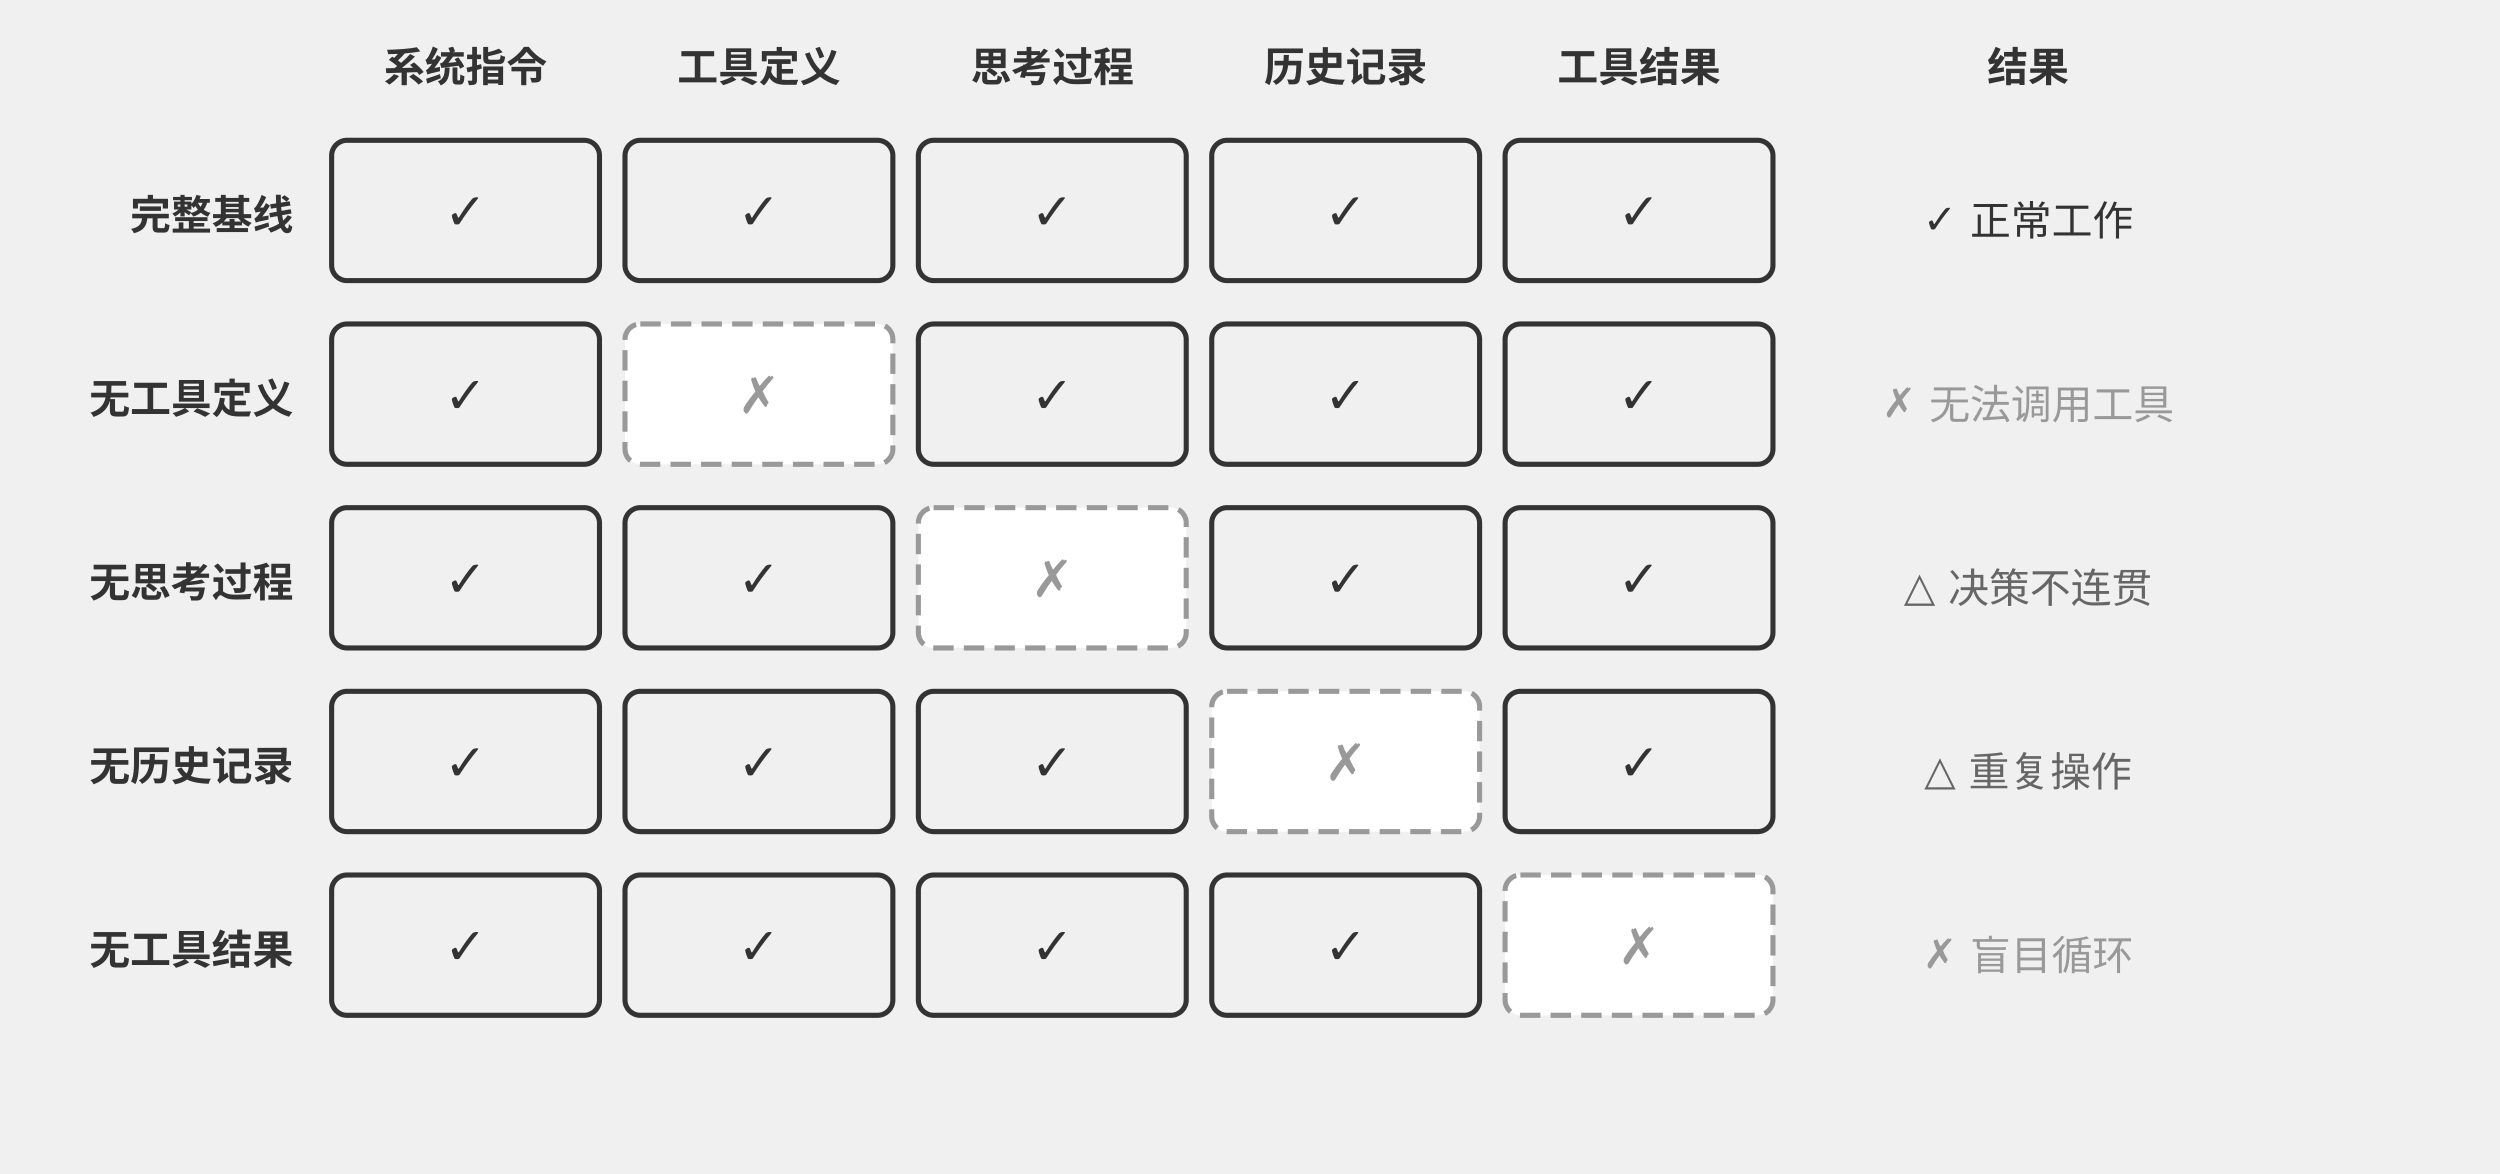
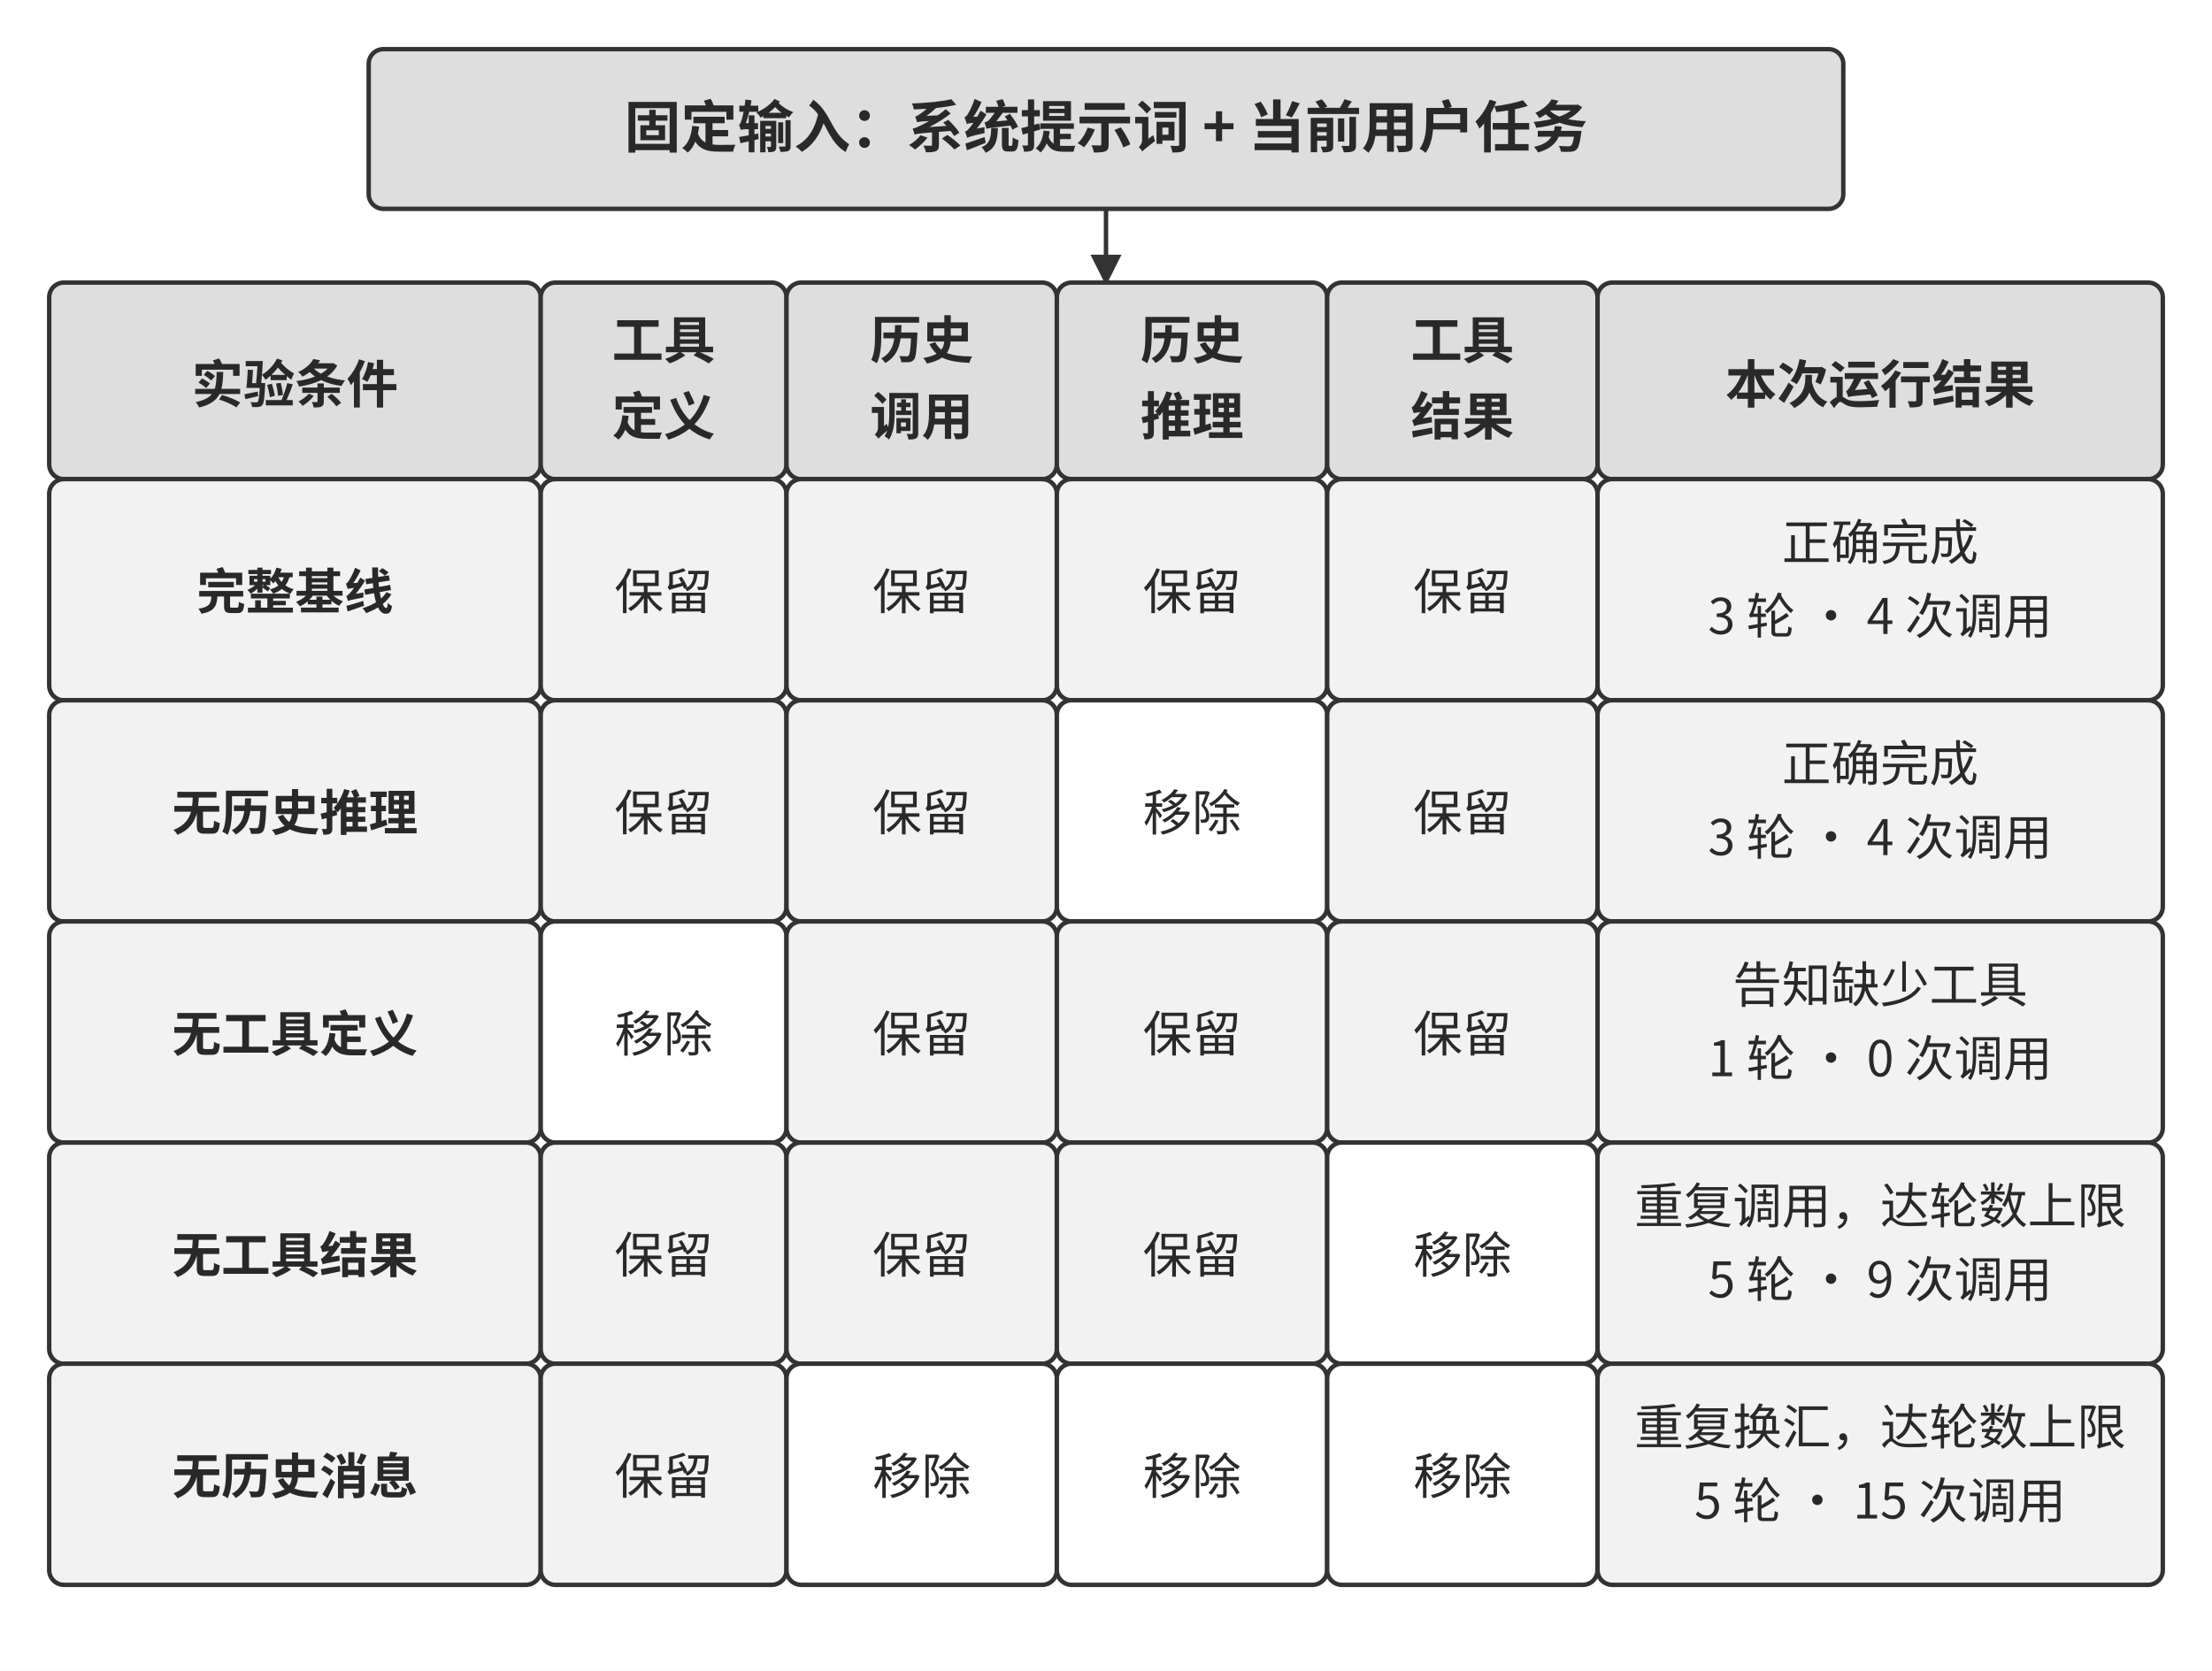
- <svg xmlns="http://www.w3.org/2000/svg" viewBox="0 40 980 460" width="980" height="460" style="background:#ffffff">
+ <svg xmlns="http://www.w3.org/2000/svg" width="150mm" height="113.33mm" viewBox="0 0 900 680" role="img" aria-labelledby="title desc">
  <defs>
-     <marker id="ah" markerWidth="12" markerHeight="8" refX="12" refY="4" orient="auto">
-       <polygon points="0 0, 12 4, 0 8" fill="#333333" />
-     </marker>
-     <marker id="ah-light" markerWidth="12" markerHeight="8" refX="12" refY="4" orient="auto">
-       <polygon points="0 0, 12 4, 0 8" fill="#999999" />
+     <marker id="arrow" viewBox="0 0 10 10" refX="9" refY="5" markerWidth="7" markerHeight="7" orient="auto-start-reverse">
+       <path d="M0 0 L10 5 L0 10 Z" fill="#333333" />
    </marker>
  </defs>
-   <text x="182.5" y="65" font-family="Arial, 'Helvetica Neue', Helvetica, 'PingFang SC', 'Microsoft YaHei', sans-serif" font-size="16" fill="#333333" text-anchor="middle" dominant-baseline="central" font-weight="bold">系统指令</text>
-   <text x="297.5" y="65" font-family="Arial, 'Helvetica Neue', Helvetica, 'PingFang SC', 'Microsoft YaHei', sans-serif" font-size="16" fill="#333333" text-anchor="middle" dominant-baseline="central" font-weight="bold">工具定义</text>
-   <text x="412.5" y="65" font-family="Arial, 'Helvetica Neue', Helvetica, 'PingFang SC', 'Microsoft YaHei', sans-serif" font-size="16" fill="#333333" text-anchor="middle" dominant-baseline="central" font-weight="bold">思考过程</text>
-   <text x="527.5" y="65" font-family="Arial, 'Helvetica Neue', Helvetica, 'PingFang SC', 'Microsoft YaHei', sans-serif" font-size="16" fill="#333333" text-anchor="middle" dominant-baseline="central" font-weight="bold">历史记录</text>
-   <text x="642.5" y="65" font-family="Arial, 'Helvetica Neue', Helvetica, 'PingFang SC', 'Microsoft YaHei', sans-serif" font-size="16" fill="#333333" text-anchor="middle" dominant-baseline="central" font-weight="bold">工具结果</text>
-   <text x="795" y="65" font-family="Arial, 'Helvetica Neue', Helvetica, 'PingFang SC', 'Microsoft YaHei', sans-serif" font-size="16" fill="#333333" text-anchor="middle" dominant-baseline="central" font-weight="bold">结果</text>
-   <text x="115" y="123" font-family="Arial, 'Helvetica Neue', Helvetica, 'PingFang SC', 'Microsoft YaHei', sans-serif" font-size="16" fill="#333333" text-anchor="end" dominant-baseline="central" font-weight="bold">完整基线</text>
-   <rect x="130" y="95" width="105" height="55" rx="6" fill="#f0f0f0" stroke="#333333" stroke-width="2" />
-   <text x="182.5" y="123" font-family="Arial, 'Helvetica Neue', Helvetica, 'PingFang SC', 'Microsoft YaHei', sans-serif" font-size="20" fill="#333333" text-anchor="middle" dominant-baseline="central" font-weight="normal">✓</text>
-   <rect x="245" y="95" width="105" height="55" rx="6" fill="#f0f0f0" stroke="#333333" stroke-width="2" />
-   <text x="297.5" y="123" font-family="Arial, 'Helvetica Neue', Helvetica, 'PingFang SC', 'Microsoft YaHei', sans-serif" font-size="20" fill="#333333" text-anchor="middle" dominant-baseline="central" font-weight="normal">✓</text>
-   <rect x="360" y="95" width="105" height="55" rx="6" fill="#f0f0f0" stroke="#333333" stroke-width="2" />
-   <text x="412.5" y="123" font-family="Arial, 'Helvetica Neue', Helvetica, 'PingFang SC', 'Microsoft YaHei', sans-serif" font-size="20" fill="#333333" text-anchor="middle" dominant-baseline="central" font-weight="normal">✓</text>
-   <rect x="475" y="95" width="105" height="55" rx="6" fill="#f0f0f0" stroke="#333333" stroke-width="2" />
-   <text x="527.5" y="123" font-family="Arial, 'Helvetica Neue', Helvetica, 'PingFang SC', 'Microsoft YaHei', sans-serif" font-size="20" fill="#333333" text-anchor="middle" dominant-baseline="central" font-weight="normal">✓</text>
-   <rect x="590" y="95" width="105" height="55" rx="6" fill="#f0f0f0" stroke="#333333" stroke-width="2" />
-   <text x="642.5" y="123" font-family="Arial, 'Helvetica Neue', Helvetica, 'PingFang SC', 'Microsoft YaHei', sans-serif" font-size="20" fill="#333333" text-anchor="middle" dominant-baseline="central" font-weight="normal">✓</text>
-   <text x="795" y="123" font-family="Arial, 'Helvetica Neue', Helvetica, 'PingFang SC', 'Microsoft YaHei', sans-serif" font-size="16" fill="#333333" text-anchor="middle" dominant-baseline="central" font-weight="normal">✓ 正常工作</text>
-   <text x="115" y="195" font-family="Arial, 'Helvetica Neue', Helvetica, 'PingFang SC', 'Microsoft YaHei', sans-serif" font-size="16" fill="#333333" text-anchor="end" dominant-baseline="central" font-weight="bold">无工具定义</text>
-   <rect x="130" y="167" width="105" height="55" rx="6" fill="#f0f0f0" stroke="#333333" stroke-width="2" />
-   <text x="182.5" y="195" font-family="Arial, 'Helvetica Neue', Helvetica, 'PingFang SC', 'Microsoft YaHei', sans-serif" font-size="20" fill="#333333" text-anchor="middle" dominant-baseline="central" font-weight="normal">✓</text>
-   <rect x="245" y="167" width="105" height="55" rx="6" fill="#ffffff" stroke="#999999" stroke-width="2" stroke-dasharray="8,4" />
-   <text x="297.5" y="195" font-family="Arial, 'Helvetica Neue', Helvetica, 'PingFang SC', 'Microsoft YaHei', sans-serif" font-size="20" fill="#999999" text-anchor="middle" dominant-baseline="central" font-weight="normal">✗</text>
-   <rect x="360" y="167" width="105" height="55" rx="6" fill="#f0f0f0" stroke="#333333" stroke-width="2" />
-   <text x="412.5" y="195" font-family="Arial, 'Helvetica Neue', Helvetica, 'PingFang SC', 'Microsoft YaHei', sans-serif" font-size="20" fill="#333333" text-anchor="middle" dominant-baseline="central" font-weight="normal">✓</text>
-   <rect x="475" y="167" width="105" height="55" rx="6" fill="#f0f0f0" stroke="#333333" stroke-width="2" />
-   <text x="527.5" y="195" font-family="Arial, 'Helvetica Neue', Helvetica, 'PingFang SC', 'Microsoft YaHei', sans-serif" font-size="20" fill="#333333" text-anchor="middle" dominant-baseline="central" font-weight="normal">✓</text>
-   <rect x="590" y="167" width="105" height="55" rx="6" fill="#f0f0f0" stroke="#333333" stroke-width="2" />
-   <text x="642.5" y="195" font-family="Arial, 'Helvetica Neue', Helvetica, 'PingFang SC', 'Microsoft YaHei', sans-serif" font-size="20" fill="#333333" text-anchor="middle" dominant-baseline="central" font-weight="normal">✓</text>
-   <text x="795" y="195" font-family="Arial, 'Helvetica Neue', Helvetica, 'PingFang SC', 'Microsoft YaHei', sans-serif" font-size="16" fill="#999999" text-anchor="middle" dominant-baseline="central" font-weight="normal">✗ 无法调用工具</text>
-   <text x="115" y="267" font-family="Arial, 'Helvetica Neue', Helvetica, 'PingFang SC', 'Microsoft YaHei', sans-serif" font-size="16" fill="#333333" text-anchor="end" dominant-baseline="central" font-weight="bold">无思考过程</text>
-   <rect x="130" y="239" width="105" height="55" rx="6" fill="#f0f0f0" stroke="#333333" stroke-width="2" />
-   <text x="182.5" y="267" font-family="Arial, 'Helvetica Neue', Helvetica, 'PingFang SC', 'Microsoft YaHei', sans-serif" font-size="20" fill="#333333" text-anchor="middle" dominant-baseline="central" font-weight="normal">✓</text>
-   <rect x="245" y="239" width="105" height="55" rx="6" fill="#f0f0f0" stroke="#333333" stroke-width="2" />
-   <text x="297.5" y="267" font-family="Arial, 'Helvetica Neue', Helvetica, 'PingFang SC', 'Microsoft YaHei', sans-serif" font-size="20" fill="#333333" text-anchor="middle" dominant-baseline="central" font-weight="normal">✓</text>
-   <rect x="360" y="239" width="105" height="55" rx="6" fill="#ffffff" stroke="#999999" stroke-width="2" stroke-dasharray="8,4" />
-   <text x="412.5" y="267" font-family="Arial, 'Helvetica Neue', Helvetica, 'PingFang SC', 'Microsoft YaHei', sans-serif" font-size="20" fill="#999999" text-anchor="middle" dominant-baseline="central" font-weight="normal">✗</text>
-   <rect x="475" y="239" width="105" height="55" rx="6" fill="#f0f0f0" stroke="#333333" stroke-width="2" />
-   <text x="527.5" y="267" font-family="Arial, 'Helvetica Neue', Helvetica, 'PingFang SC', 'Microsoft YaHei', sans-serif" font-size="20" fill="#333333" text-anchor="middle" dominant-baseline="central" font-weight="normal">✓</text>
-   <rect x="590" y="239" width="105" height="55" rx="6" fill="#f0f0f0" stroke="#333333" stroke-width="2" />
-   <text x="642.5" y="267" font-family="Arial, 'Helvetica Neue', Helvetica, 'PingFang SC', 'Microsoft YaHei', sans-serif" font-size="20" fill="#333333" text-anchor="middle" dominant-baseline="central" font-weight="normal">✓</text>
-   <text x="795" y="267" font-family="Arial, 'Helvetica Neue', Helvetica, 'PingFang SC', 'Microsoft YaHei', sans-serif" font-size="16" fill="#666666" text-anchor="middle" dominant-baseline="central" font-weight="normal">△ 决策不连贯</text>
-   <text x="115" y="339" font-family="Arial, 'Helvetica Neue', Helvetica, 'PingFang SC', 'Microsoft YaHei', sans-serif" font-size="16" fill="#333333" text-anchor="end" dominant-baseline="central" font-weight="bold">无历史记录</text>
-   <rect x="130" y="311" width="105" height="55" rx="6" fill="#f0f0f0" stroke="#333333" stroke-width="2" />
-   <text x="182.5" y="339" font-family="Arial, 'Helvetica Neue', Helvetica, 'PingFang SC', 'Microsoft YaHei', sans-serif" font-size="20" fill="#333333" text-anchor="middle" dominant-baseline="central" font-weight="normal">✓</text>
-   <rect x="245" y="311" width="105" height="55" rx="6" fill="#f0f0f0" stroke="#333333" stroke-width="2" />
-   <text x="297.5" y="339" font-family="Arial, 'Helvetica Neue', Helvetica, 'PingFang SC', 'Microsoft YaHei', sans-serif" font-size="20" fill="#333333" text-anchor="middle" dominant-baseline="central" font-weight="normal">✓</text>
-   <rect x="360" y="311" width="105" height="55" rx="6" fill="#f0f0f0" stroke="#333333" stroke-width="2" />
-   <text x="412.5" y="339" font-family="Arial, 'Helvetica Neue', Helvetica, 'PingFang SC', 'Microsoft YaHei', sans-serif" font-size="20" fill="#333333" text-anchor="middle" dominant-baseline="central" font-weight="normal">✓</text>
-   <rect x="475" y="311" width="105" height="55" rx="6" fill="#ffffff" stroke="#999999" stroke-width="2" stroke-dasharray="8,4" />
-   <text x="527.5" y="339" font-family="Arial, 'Helvetica Neue', Helvetica, 'PingFang SC', 'Microsoft YaHei', sans-serif" font-size="20" fill="#999999" text-anchor="middle" dominant-baseline="central" font-weight="normal">✗</text>
-   <rect x="590" y="311" width="105" height="55" rx="6" fill="#f0f0f0" stroke="#333333" stroke-width="2" />
-   <text x="642.5" y="339" font-family="Arial, 'Helvetica Neue', Helvetica, 'PingFang SC', 'Microsoft YaHei', sans-serif" font-size="20" fill="#333333" text-anchor="middle" dominant-baseline="central" font-weight="normal">✓</text>
-   <text x="795" y="339" font-family="Arial, 'Helvetica Neue', Helvetica, 'PingFang SC', 'Microsoft YaHei', sans-serif" font-size="16" fill="#666666" text-anchor="middle" dominant-baseline="central" font-weight="normal">△ 重复操作</text>
-   <text x="115" y="411" font-family="Arial, 'Helvetica Neue', Helvetica, 'PingFang SC', 'Microsoft YaHei', sans-serif" font-size="16" fill="#333333" text-anchor="end" dominant-baseline="central" font-weight="bold">无工具结果</text>
-   <rect x="130" y="383" width="105" height="55" rx="6" fill="#f0f0f0" stroke="#333333" stroke-width="2" />
-   <text x="182.5" y="411" font-family="Arial, 'Helvetica Neue', Helvetica, 'PingFang SC', 'Microsoft YaHei', sans-serif" font-size="20" fill="#333333" text-anchor="middle" dominant-baseline="central" font-weight="normal">✓</text>
-   <rect x="245" y="383" width="105" height="55" rx="6" fill="#f0f0f0" stroke="#333333" stroke-width="2" />
-   <text x="297.5" y="411" font-family="Arial, 'Helvetica Neue', Helvetica, 'PingFang SC', 'Microsoft YaHei', sans-serif" font-size="20" fill="#333333" text-anchor="middle" dominant-baseline="central" font-weight="normal">✓</text>
-   <rect x="360" y="383" width="105" height="55" rx="6" fill="#f0f0f0" stroke="#333333" stroke-width="2" />
-   <text x="412.5" y="411" font-family="Arial, 'Helvetica Neue', Helvetica, 'PingFang SC', 'Microsoft YaHei', sans-serif" font-size="20" fill="#333333" text-anchor="middle" dominant-baseline="central" font-weight="normal">✓</text>
-   <rect x="475" y="383" width="105" height="55" rx="6" fill="#f0f0f0" stroke="#333333" stroke-width="2" />
-   <text x="527.5" y="411" font-family="Arial, 'Helvetica Neue', Helvetica, 'PingFang SC', 'Microsoft YaHei', sans-serif" font-size="20" fill="#333333" text-anchor="middle" dominant-baseline="central" font-weight="normal">✓</text>
-   <rect x="590" y="383" width="105" height="55" rx="6" fill="#ffffff" stroke="#999999" stroke-width="2" stroke-dasharray="8,4" />
-   <text x="642.5" y="411" font-family="Arial, 'Helvetica Neue', Helvetica, 'PingFang SC', 'Microsoft YaHei', sans-serif" font-size="20" fill="#999999" text-anchor="middle" dominant-baseline="central" font-weight="normal">✗</text>
-   <text x="795" y="411" font-family="Arial, 'Helvetica Neue', Helvetica, 'PingFang SC', 'Microsoft YaHei', sans-serif" font-size="16" fill="#999999" text-anchor="middle" dominant-baseline="central" font-weight="normal">✗ 盲目循环</text>
+   <rect width="900" height="680" fill="#ffffff" />
+   <rect x="150" y="20" width="600" height="65" rx="6" fill="#dedede" stroke="#333333" stroke-width="1.8" />
+   <text x="450" y="60" text-anchor="middle" font-family="Noto Sans CJK SC,Source Han Sans CN,Microsoft YaHei,sans-serif" font-size="23" font-weight="700" fill="#292929">固定输入：系统提示词 + 当前用户任务</text>
+   <path d="M 450 85 L 450 115" fill="none" stroke="#333333" stroke-width="1.8" marker-end="url(#arrow)" />
+   <rect x="20" y="115" width="200" height="80" rx="6" fill="#dedede" stroke="#333333" stroke-width="1.8" />
+   <text x="120.0" y="164" text-anchor="middle" font-family="Noto Sans CJK SC,Source Han Sans CN,Microsoft YaHei,sans-serif" font-size="21" font-weight="700" fill="#292929">实验条件</text>
+   <rect x="220" y="115" width="100" height="80" rx="6" fill="#dedede" stroke="#333333" stroke-width="1.8" />
+   <text x="270.0" y="146" text-anchor="middle" font-family="Noto Sans CJK SC,Source Han Sans CN,Microsoft YaHei,sans-serif" font-size="21" font-weight="700" fill="#292929">工具</text>
+   <text x="270.0" y="177" text-anchor="middle" font-family="Noto Sans CJK SC,Source Han Sans CN,Microsoft YaHei,sans-serif" font-size="21" font-weight="700" fill="#292929">定义</text>
+   <rect x="320" y="115" width="110" height="80" rx="6" fill="#dedede" stroke="#333333" stroke-width="1.8" />
+   <text x="375.0" y="146" text-anchor="middle" font-family="Noto Sans CJK SC,Source Han Sans CN,Microsoft YaHei,sans-serif" font-size="21" font-weight="700" fill="#292929">历史</text>
+   <text x="375.0" y="177" text-anchor="middle" font-family="Noto Sans CJK SC,Source Han Sans CN,Microsoft YaHei,sans-serif" font-size="21" font-weight="700" fill="#292929">调用</text>
+   <rect x="430" y="115" width="110" height="80" rx="6" fill="#dedede" stroke="#333333" stroke-width="1.8" />
+   <text x="485.0" y="146" text-anchor="middle" font-family="Noto Sans CJK SC,Source Han Sans CN,Microsoft YaHei,sans-serif" font-size="21" font-weight="700" fill="#292929">历史</text>
+   <text x="485.0" y="177" text-anchor="middle" font-family="Noto Sans CJK SC,Source Han Sans CN,Microsoft YaHei,sans-serif" font-size="21" font-weight="700" fill="#292929">推理</text>
+   <rect x="540" y="115" width="110" height="80" rx="6" fill="#dedede" stroke="#333333" stroke-width="1.8" />
+   <text x="595.0" y="146" text-anchor="middle" font-family="Noto Sans CJK SC,Source Han Sans CN,Microsoft YaHei,sans-serif" font-size="21" font-weight="700" fill="#292929">工具</text>
+   <text x="595.0" y="177" text-anchor="middle" font-family="Noto Sans CJK SC,Source Han Sans CN,Microsoft YaHei,sans-serif" font-size="21" font-weight="700" fill="#292929">结果</text>
+   <rect x="650" y="115" width="230" height="80" rx="6" fill="#dedede" stroke="#333333" stroke-width="1.8" />
+   <text x="765.0" y="164" text-anchor="middle" font-family="Noto Sans CJK SC,Source Han Sans CN,Microsoft YaHei,sans-serif" font-size="21" font-weight="700" fill="#292929">本次运行结果</text>
+   <rect x="20" y="195" width="200" height="90" rx="6" fill="#f2f2f2" stroke="#333333" stroke-width="1.8" />
+   <text x="120.0" y="248" text-anchor="middle" font-family="Noto Sans CJK SC,Source Han Sans CN,Microsoft YaHei,sans-serif" font-size="20" font-weight="700" fill="#292929">完整基线</text>
+   <rect x="220" y="195" width="100" height="90" rx="6" fill="#f2f2f2" stroke="#333333" stroke-width="1.8" />
+   <text x="270.0" y="248" text-anchor="middle" font-family="Noto Sans CJK SC,Source Han Sans CN,Microsoft YaHei,sans-serif" font-size="20" font-weight="400" fill="#292929">保留</text>
+   <rect x="320" y="195" width="110" height="90" rx="6" fill="#f2f2f2" stroke="#333333" stroke-width="1.8" />
+   <text x="375.0" y="248" text-anchor="middle" font-family="Noto Sans CJK SC,Source Han Sans CN,Microsoft YaHei,sans-serif" font-size="20" font-weight="400" fill="#292929">保留</text>
+   <rect x="430" y="195" width="110" height="90" rx="6" fill="#f2f2f2" stroke="#333333" stroke-width="1.8" />
+   <text x="485.0" y="248" text-anchor="middle" font-family="Noto Sans CJK SC,Source Han Sans CN,Microsoft YaHei,sans-serif" font-size="20" font-weight="400" fill="#292929">保留</text>
+   <rect x="540" y="195" width="110" height="90" rx="6" fill="#f2f2f2" stroke="#333333" stroke-width="1.8" />
+   <text x="595.0" y="248" text-anchor="middle" font-family="Noto Sans CJK SC,Source Han Sans CN,Microsoft YaHei,sans-serif" font-size="20" font-weight="400" fill="#292929">保留</text>
+   <rect x="650" y="195" width="230" height="90" rx="6" fill="#f2f2f2" stroke="#333333" stroke-width="1.8" />
+   <text x="765.0" y="228" text-anchor="middle" font-family="Noto Sans CJK SC,Source Han Sans CN,Microsoft YaHei,sans-serif" font-size="20" font-weight="400" fill="#292929">正确完成</text>
+   <text x="765.0" y="258" text-anchor="middle" font-family="Noto Sans CJK SC,Source Han Sans CN,Microsoft YaHei,sans-serif" font-size="20" font-weight="400" fill="#292929">3 轮 · 4 次调用</text>
+   <rect x="20" y="285" width="200" height="90" rx="6" fill="#f2f2f2" stroke="#333333" stroke-width="1.8" />
+   <text x="120.0" y="338" text-anchor="middle" font-family="Noto Sans CJK SC,Source Han Sans CN,Microsoft YaHei,sans-serif" font-size="20" font-weight="700" fill="#292929">无历史推理</text>
+   <rect x="220" y="285" width="100" height="90" rx="6" fill="#f2f2f2" stroke="#333333" stroke-width="1.8" />
+   <text x="270.0" y="338" text-anchor="middle" font-family="Noto Sans CJK SC,Source Han Sans CN,Microsoft YaHei,sans-serif" font-size="20" font-weight="400" fill="#292929">保留</text>
+   <rect x="320" y="285" width="110" height="90" rx="6" fill="#f2f2f2" stroke="#333333" stroke-width="1.8" />
+   <text x="375.0" y="338" text-anchor="middle" font-family="Noto Sans CJK SC,Source Han Sans CN,Microsoft YaHei,sans-serif" font-size="20" font-weight="400" fill="#292929">保留</text>
+   <rect x="430" y="285" width="110" height="90" rx="6" fill="#ffffff" stroke="#333333" stroke-width="1.8" />
+   <text x="485.0" y="338" text-anchor="middle" font-family="Noto Sans CJK SC,Source Han Sans CN,Microsoft YaHei,sans-serif" font-size="20" font-weight="400" fill="#292929">移除</text>
+   <rect x="540" y="285" width="110" height="90" rx="6" fill="#f2f2f2" stroke="#333333" stroke-width="1.8" />
+   <text x="595.0" y="338" text-anchor="middle" font-family="Noto Sans CJK SC,Source Han Sans CN,Microsoft YaHei,sans-serif" font-size="20" font-weight="400" fill="#292929">保留</text>
+   <rect x="650" y="285" width="230" height="90" rx="6" fill="#f2f2f2" stroke="#333333" stroke-width="1.8" />
+   <text x="765.0" y="318" text-anchor="middle" font-family="Noto Sans CJK SC,Source Han Sans CN,Microsoft YaHei,sans-serif" font-size="20" font-weight="400" fill="#292929">正确完成</text>
+   <text x="765.0" y="348" text-anchor="middle" font-family="Noto Sans CJK SC,Source Han Sans CN,Microsoft YaHei,sans-serif" font-size="20" font-weight="400" fill="#292929">3 轮 · 4 次调用</text>
+   <rect x="20" y="375" width="200" height="90" rx="6" fill="#f2f2f2" stroke="#333333" stroke-width="1.8" />
+   <text x="120.0" y="428" text-anchor="middle" font-family="Noto Sans CJK SC,Source Han Sans CN,Microsoft YaHei,sans-serif" font-size="20" font-weight="700" fill="#292929">无工具定义</text>
+   <rect x="220" y="375" width="100" height="90" rx="6" fill="#ffffff" stroke="#333333" stroke-width="1.8" />
+   <text x="270.0" y="428" text-anchor="middle" font-family="Noto Sans CJK SC,Source Han Sans CN,Microsoft YaHei,sans-serif" font-size="20" font-weight="400" fill="#292929">移除</text>
+   <rect x="320" y="375" width="110" height="90" rx="6" fill="#f2f2f2" stroke="#333333" stroke-width="1.8" />
+   <text x="375.0" y="428" text-anchor="middle" font-family="Noto Sans CJK SC,Source Han Sans CN,Microsoft YaHei,sans-serif" font-size="20" font-weight="400" fill="#292929">保留</text>
+   <rect x="430" y="375" width="110" height="90" rx="6" fill="#f2f2f2" stroke="#333333" stroke-width="1.8" />
+   <text x="485.0" y="428" text-anchor="middle" font-family="Noto Sans CJK SC,Source Han Sans CN,Microsoft YaHei,sans-serif" font-size="20" font-weight="400" fill="#292929">保留</text>
+   <rect x="540" y="375" width="110" height="90" rx="6" fill="#f2f2f2" stroke="#333333" stroke-width="1.8" />
+   <text x="595.0" y="428" text-anchor="middle" font-family="Noto Sans CJK SC,Source Han Sans CN,Microsoft YaHei,sans-serif" font-size="20" font-weight="400" fill="#292929">保留</text>
+   <rect x="650" y="375" width="230" height="90" rx="6" fill="#f2f2f2" stroke="#333333" stroke-width="1.8" />
+   <text x="765.0" y="408" text-anchor="middle" font-family="Noto Sans CJK SC,Source Han Sans CN,Microsoft YaHei,sans-serif" font-size="20" font-weight="400" fill="#292929">告知缺少工具</text>
+   <text x="765.0" y="438" text-anchor="middle" font-family="Noto Sans CJK SC,Source Han Sans CN,Microsoft YaHei,sans-serif" font-size="20" font-weight="400" fill="#292929">1 轮 · 0 次调用</text>
+   <rect x="20" y="465" width="200" height="90" rx="6" fill="#f2f2f2" stroke="#333333" stroke-width="1.8" />
+   <text x="120.0" y="518" text-anchor="middle" font-family="Noto Sans CJK SC,Source Han Sans CN,Microsoft YaHei,sans-serif" font-size="20" font-weight="700" fill="#292929">无工具结果</text>
+   <rect x="220" y="465" width="100" height="90" rx="6" fill="#f2f2f2" stroke="#333333" stroke-width="1.8" />
+   <text x="270.0" y="518" text-anchor="middle" font-family="Noto Sans CJK SC,Source Han Sans CN,Microsoft YaHei,sans-serif" font-size="20" font-weight="400" fill="#292929">保留</text>
+   <rect x="320" y="465" width="110" height="90" rx="6" fill="#f2f2f2" stroke="#333333" stroke-width="1.8" />
+   <text x="375.0" y="518" text-anchor="middle" font-family="Noto Sans CJK SC,Source Han Sans CN,Microsoft YaHei,sans-serif" font-size="20" font-weight="400" fill="#292929">保留</text>
+   <rect x="430" y="465" width="110" height="90" rx="6" fill="#f2f2f2" stroke="#333333" stroke-width="1.8" />
+   <text x="485.0" y="518" text-anchor="middle" font-family="Noto Sans CJK SC,Source Han Sans CN,Microsoft YaHei,sans-serif" font-size="20" font-weight="400" fill="#292929">保留</text>
+   <rect x="540" y="465" width="110" height="90" rx="6" fill="#ffffff" stroke="#333333" stroke-width="1.8" />
+   <text x="595.0" y="518" text-anchor="middle" font-family="Noto Sans CJK SC,Source Han Sans CN,Microsoft YaHei,sans-serif" font-size="20" font-weight="400" fill="#292929">移除</text>
+   <rect x="650" y="465" width="230" height="90" rx="6" fill="#f2f2f2" stroke="#333333" stroke-width="1.8" />
+   <text x="765.0" y="498" text-anchor="middle" font-family="Noto Sans CJK SC,Source Han Sans CN,Microsoft YaHei,sans-serif" font-size="20" font-weight="400" fill="#292929">重复调用，达轮数上限</text>
+   <text x="765.0" y="528" text-anchor="middle" font-family="Noto Sans CJK SC,Source Han Sans CN,Microsoft YaHei,sans-serif" font-size="20" font-weight="400" fill="#292929">5 轮 · 9 次调用</text>
+   <rect x="20" y="555" width="200" height="90" rx="6" fill="#f2f2f2" stroke="#333333" stroke-width="1.8" />
+   <text x="120.0" y="608" text-anchor="middle" font-family="Noto Sans CJK SC,Source Han Sans CN,Microsoft YaHei,sans-serif" font-size="20" font-weight="700" fill="#292929">无历史消息</text>
+   <rect x="220" y="555" width="100" height="90" rx="6" fill="#f2f2f2" stroke="#333333" stroke-width="1.8" />
+   <text x="270.0" y="608" text-anchor="middle" font-family="Noto Sans CJK SC,Source Han Sans CN,Microsoft YaHei,sans-serif" font-size="20" font-weight="400" fill="#292929">保留</text>
+   <rect x="320" y="555" width="110" height="90" rx="6" fill="#ffffff" stroke="#333333" stroke-width="1.8" />
+   <text x="375.0" y="608" text-anchor="middle" font-family="Noto Sans CJK SC,Source Han Sans CN,Microsoft YaHei,sans-serif" font-size="20" font-weight="400" fill="#292929">移除</text>
+   <rect x="430" y="555" width="110" height="90" rx="6" fill="#ffffff" stroke="#333333" stroke-width="1.8" />
+   <text x="485.0" y="608" text-anchor="middle" font-family="Noto Sans CJK SC,Source Han Sans CN,Microsoft YaHei,sans-serif" font-size="20" font-weight="400" fill="#292929">移除</text>
+   <rect x="540" y="555" width="110" height="90" rx="6" fill="#ffffff" stroke="#333333" stroke-width="1.8" />
+   <text x="595.0" y="608" text-anchor="middle" font-family="Noto Sans CJK SC,Source Han Sans CN,Microsoft YaHei,sans-serif" font-size="20" font-weight="400" fill="#292929">移除</text>
+   <rect x="650" y="555" width="230" height="90" rx="6" fill="#f2f2f2" stroke="#333333" stroke-width="1.8" />
+   <text x="765.0" y="588" text-anchor="middle" font-family="Noto Sans CJK SC,Source Han Sans CN,Microsoft YaHei,sans-serif" font-size="20" font-weight="400" fill="#292929">重复换汇，达轮数上限</text>
+   <text x="765.0" y="618" text-anchor="middle" font-family="Noto Sans CJK SC,Source Han Sans CN,Microsoft YaHei,sans-serif" font-size="20" font-weight="400" fill="#292929">5 轮 · 15 次调用</text>
</svg>
